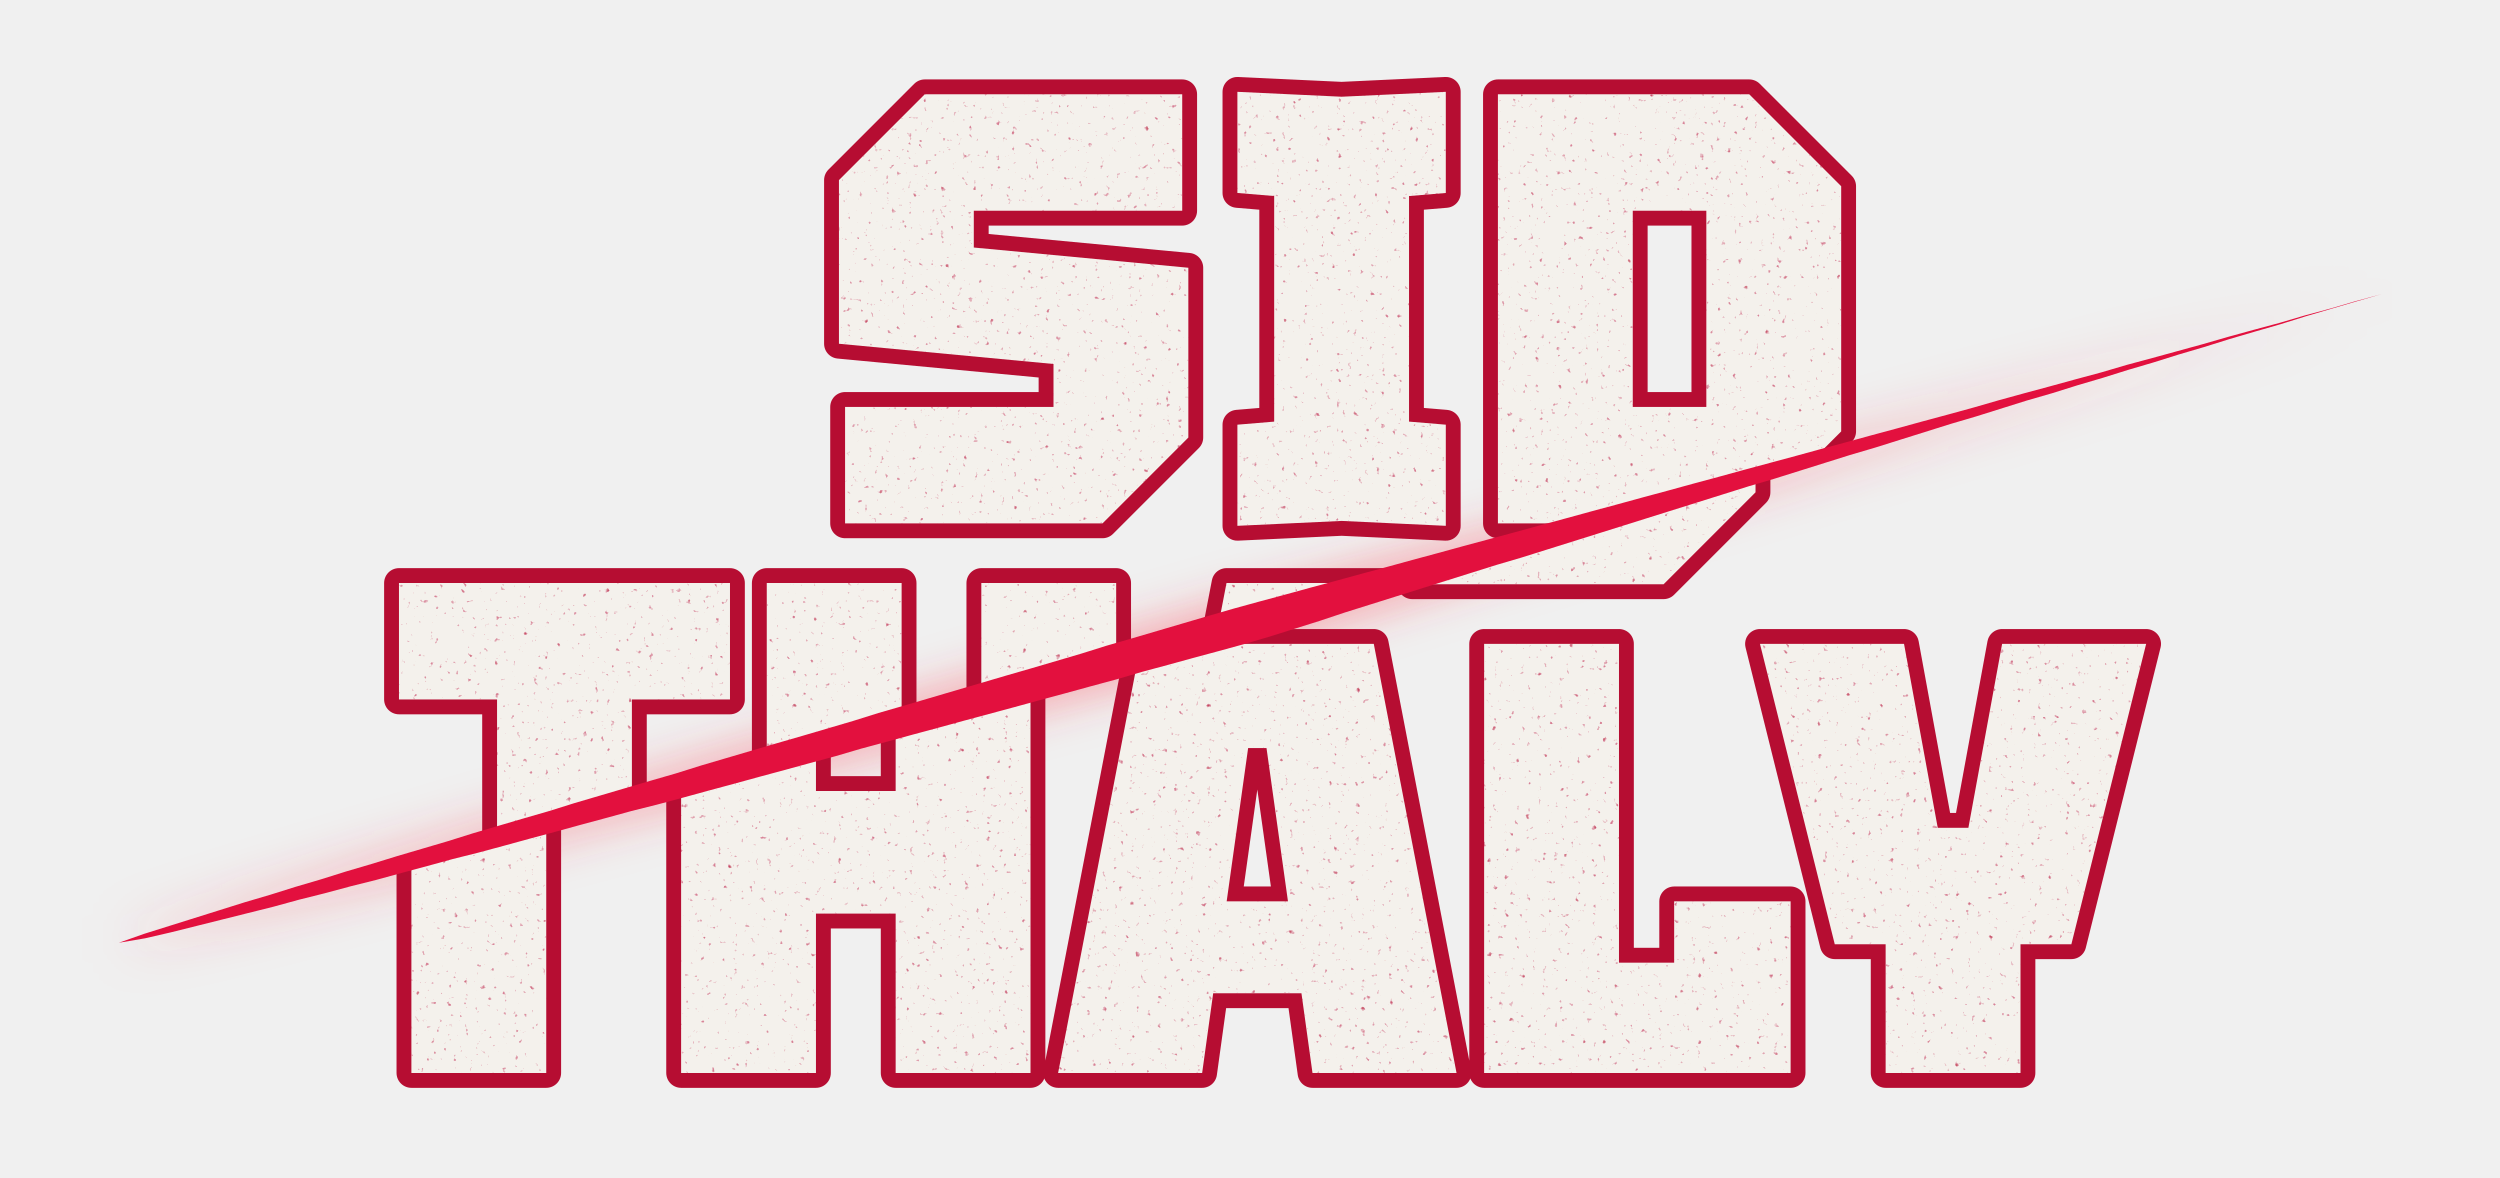
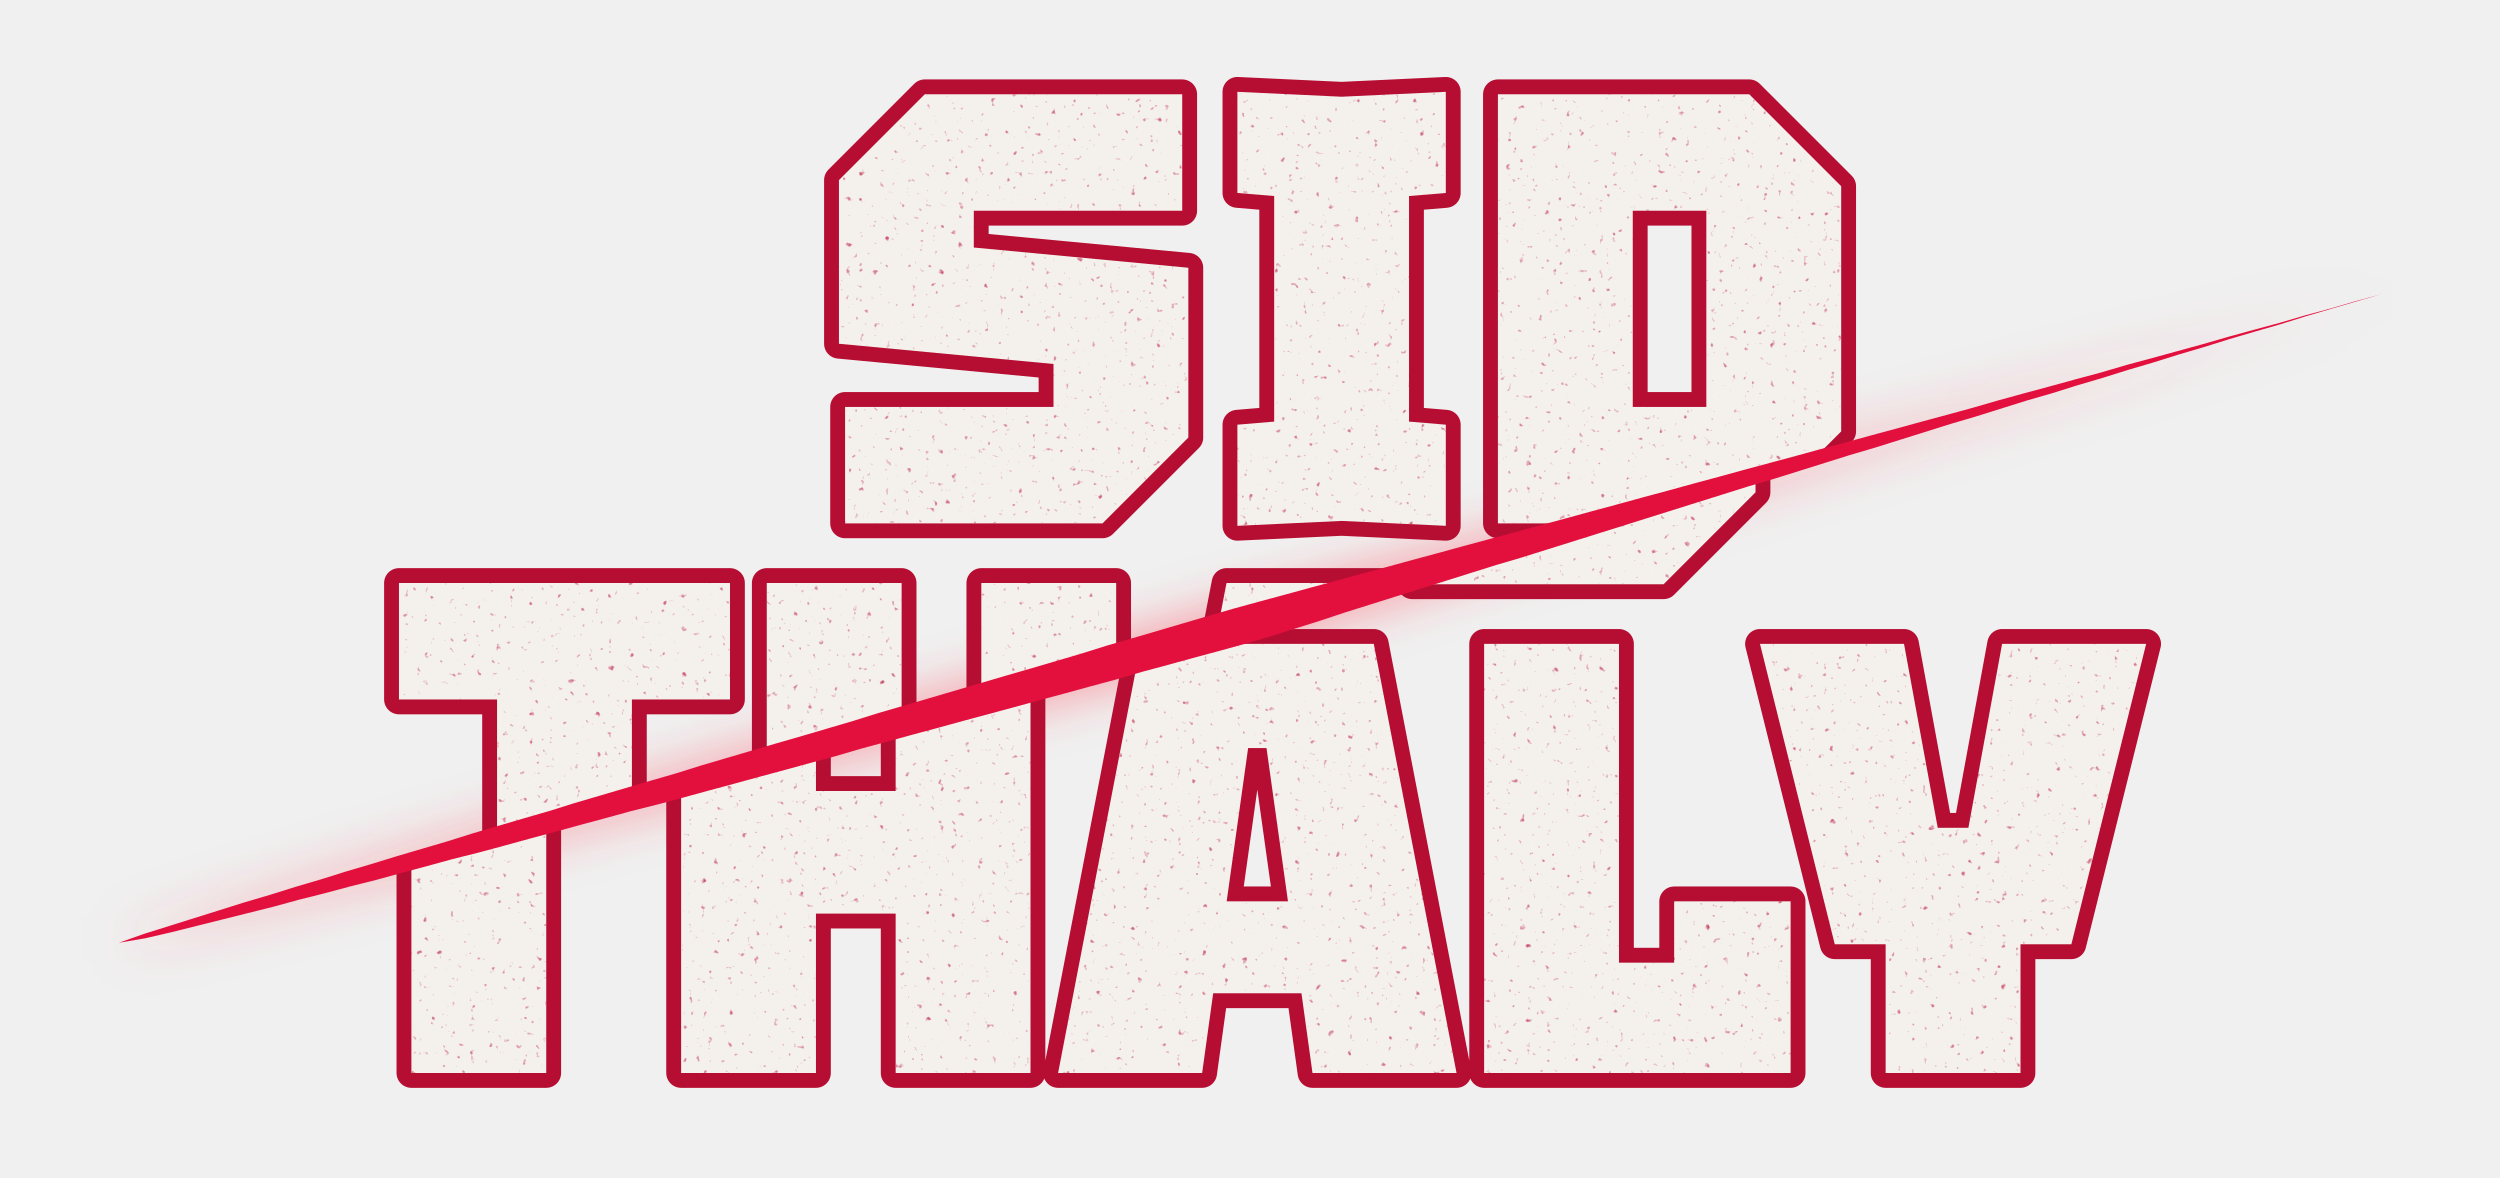
<svg xmlns="http://www.w3.org/2000/svg" viewBox="79.5 103.1 504.9 237.8" role="img" aria-label="Sid Thaly">
  <defs>
    <filter id="dta" x="-5%" y="-5%" width="110%" height="110%">
-       <feTurbulence type="fractalNoise" baseFrequency=".9" numOctaves="2" seed="3" result="n" />
+       <feTurbulence type="fractalNoise" baseFrequency="0.75" numOctaves="2" seed="3" result="n" />
      <feColorMatrix in="n" type="matrix" values="0 0 0 0 0  0 0 0 0 0  0 0 0 0 0  3.2 0 0 0 -2.236" result="m" />
      <feFlood flood-color="#B60D32" result="c" />
      <feComposite in="c" in2="m" operator="in" result="cd" />
      <feComposite in="cd" in2="SourceAlpha" operator="in" />
    </filter>
    <clipPath id="haa">
      <path d="M-761.6 541.6L1425.6 -85.6L1177.5 -950.7L-1009.7 -323.6Z" />
    </clipPath>
    <clipPath id="hba">
      <path d="M-761.6 541.6L1425.6 -85.6L1673.7 779.6L-513.5 1406.7Z" />
    </clipPath>
    <filter id="bga" x="-10%" y="-300%" width="120%" height="700%">
      <feGaussianBlur stdDeviation="5" />
    </filter>
  </defs>
  <path d="M103.5 293.5L108.8 292.6L114.0 291.4L119.2 290.1L124.4 288.8L129.6 287.5L134.8 286.2L139.9 284.8L145.1 283.5L150.3 282.1L155.5 280.8L160.6 279.4L165.8 278.0L170.9 276.6L176.1 275.3L181.3 273.9L186.4 272.5L191.6 271.1L196.7 269.7L201.9 268.3L207.0 266.9L212.2 265.6L217.4 264.2L222.5 262.8L227.7 261.4L232.8 260.0L238.0 258.6L243.1 257.2L248.3 255.8L253.4 254.3L258.6 252.9L263.7 251.5L268.9 250.1L274.0 248.7L279.2 247.3L284.4 245.9L289.5 244.5L294.7 243.1L299.8 241.7L305.0 240.3L310.1 238.8L315.3 237.4L320.4 236.0L325.6 234.6L330.7 233.2L335.8 231.7L340.9 230.1L346.0 228.5L351.1 226.8L356.2 225.2L361.3 223.6L366.4 222.0L371.5 220.4L376.6 218.8L381.7 217.2L386.8 215.7L391.9 214.1L397.0 212.5L402.1 210.9L407.2 209.3L412.3 207.7L417.4 206.1L422.5 204.5L427.6 202.9L432.7 201.3L437.8 199.8L442.9 198.2L448.0 196.6L453.1 195.0L458.2 193.5L463.3 191.9L468.4 190.3L473.5 188.7L478.6 187.2L483.7 185.6L488.8 184.0L494.0 182.5L499.1 180.9L504.2 179.4L509.3 177.8L514.4 176.3L519.5 174.7L524.6 173.2L529.7 171.6L534.8 170.1L540.0 168.6L545.1 167.0L550.2 165.5L555.3 164.0L560.5 162.5L560.5 162.5L555.3 163.9L550.2 165.4L545.0 166.8L539.9 168.3L534.7 169.7L529.6 171.1L524.4 172.6L519.3 174.0L514.2 175.4L509.0 176.8L503.9 178.3L498.7 179.7L493.6 181.1L488.4 182.5L483.3 183.9L478.1 185.4L473.0 186.8L467.8 188.2L462.7 189.6L457.5 191.0L452.4 192.4L447.2 193.8L442.1 195.2L436.9 196.6L431.7 198.0L426.6 199.4L421.4 200.8L416.3 202.2L411.1 203.6L406.0 205.0L400.8 206.4L395.7 207.8L390.5 209.2L385.4 210.6L380.2 212.0L375.0 213.4L369.9 214.8L364.7 216.2L359.6 217.6L354.4 219.0L349.3 220.4L344.1 221.8L339.0 223.2L333.8 224.6L328.7 226.0L323.5 227.5L318.4 229.0L313.3 230.5L308.2 232.0L303.0 233.5L297.9 235.1L292.8 236.6L287.7 238.1L282.5 239.6L277.4 241.1L272.3 242.6L267.2 244.1L262.1 245.6L256.9 247.1L251.8 248.7L246.7 250.2L241.6 251.7L236.4 253.2L231.3 254.7L226.2 256.2L221.1 257.7L216.0 259.3L210.8 260.8L205.7 262.3L200.6 263.8L195.5 265.3L190.4 266.9L185.2 268.4L180.1 269.9L175.0 271.4L169.9 273.0L164.8 274.5L159.7 276.0L154.5 277.6L149.4 279.1L144.3 280.7L139.2 282.2L134.1 283.8L129.0 285.3L123.9 286.9L118.8 288.5L113.7 290.1L108.6 291.7L103.5 293.5Z" fill="#FF2D43" opacity=".55" filter="url(#bga)" />
  <g clip-path="url(#hba)">
    <g transform="translate(0.8 2.9)">
      <path d="M232.071 218.2V194.678H274.163V186.012L230.833 181.927V148.872L248.165 131.54H300.161V155.062H258.069V162.49L301.399 166.575V200.868L284.067 218.2ZM311.303 218.695V198.268L318.731 197.649V152.091L311.303 151.472V131.045L332.349 132.035L353.395 131.045V151.472L345.967 152.091V197.649L353.395 198.268V218.695L332.349 217.705ZM391.154 194.678H406.01V155.062H391.154ZM363.918 218.2V131.54H414.676L433.246 150.11V199.63L414.676 218.2Z" stroke="#B60D32" stroke-width="6" stroke-linejoin="round" paint-order="stroke" fill="#F4F1EC" />
      <path d="M161.784 316.9V253.762H141.976V230.24H208.828V253.762H189.02V316.9ZM216.256 316.9V230.24H243.492V259.952H259.586V230.24H286.822V316.9H259.586V284.712H243.492V316.9ZM292.393 316.9 309.106 230.24H356.15L372.863 316.9H343.77L341.542 300.806H323.714L321.486 316.9ZM326.438 282.236H338.818L334.485 251.286H330.771ZM378.434 316.9V230.24H405.67V294.616H416.812V282.236H440.334V316.9ZM459.523 316.9V290.902H449.248L434.144 230.24H463.237L470.046 267.38H476.236L483.045 230.24H512.138L497.034 290.902H486.759V316.9Z" stroke="#B60D32" stroke-width="6" stroke-linejoin="round" paint-order="stroke" fill="#F4F1EC" />
      <g filter="url(#dta)">
        <path d="M232.071 218.2V194.678H274.163V186.012L230.833 181.927V148.872L248.165 131.54H300.161V155.062H258.069V162.49L301.399 166.575V200.868L284.067 218.2ZM311.303 218.695V198.268L318.731 197.649V152.091L311.303 151.472V131.045L332.349 132.035L353.395 131.045V151.472L345.967 152.091V197.649L353.395 198.268V218.695L332.349 217.705ZM391.154 194.678H406.01V155.062H391.154ZM363.918 218.2V131.54H414.676L433.246 150.11V199.63L414.676 218.2Z" fill="#fff" />
        <path d="M161.784 316.9V253.762H141.976V230.24H208.828V253.762H189.02V316.9ZM216.256 316.9V230.24H243.492V259.952H259.586V230.24H286.822V316.9H259.586V284.712H243.492V316.9ZM292.393 316.9 309.106 230.24H356.15L372.863 316.9H343.77L341.542 300.806H323.714L321.486 316.9ZM326.438 282.236H338.818L334.485 251.286H330.771ZM378.434 316.9V230.24H405.67V294.616H416.812V282.236H440.334V316.9ZM459.523 316.9V290.902H449.248L434.144 230.24H463.237L470.046 267.38H476.236L483.045 230.24H512.138L497.034 290.902H486.759V316.9Z" fill="#fff" />
      </g>
    </g>
  </g>
  <g clip-path="url(#haa)">
    <g transform="translate(18.1 -9.4)">
      <path d="M232.071 218.2V194.678H274.163V186.012L230.833 181.927V148.872L248.165 131.54H300.161V155.062H258.069V162.49L301.399 166.575V200.868L284.067 218.2ZM311.303 218.695V198.268L318.731 197.649V152.091L311.303 151.472V131.045L332.349 132.035L353.395 131.045V151.472L345.967 152.091V197.649L353.395 198.268V218.695L332.349 217.705ZM391.154 194.678H406.01V155.062H391.154ZM363.918 218.2V131.54H414.676L433.246 150.11V199.63L414.676 218.2Z" stroke="#B60D32" stroke-width="6" stroke-linejoin="round" paint-order="stroke" fill="#F4F1EC" />
      <path d="M161.784 316.9V253.762H141.976V230.24H208.828V253.762H189.02V316.9ZM216.256 316.9V230.24H243.492V259.952H259.586V230.24H286.822V316.9H259.586V284.712H243.492V316.9ZM292.393 316.9 309.106 230.24H356.15L372.863 316.9H343.77L341.542 300.806H323.714L321.486 316.9ZM326.438 282.236H338.818L334.485 251.286H330.771ZM378.434 316.9V230.24H405.67V294.616H416.812V282.236H440.334V316.9ZM459.523 316.9V290.902H449.248L434.144 230.24H463.237L470.046 267.38H476.236L483.045 230.24H512.138L497.034 290.902H486.759V316.9Z" stroke="#B60D32" stroke-width="6" stroke-linejoin="round" paint-order="stroke" fill="#F4F1EC" />
      <g filter="url(#dta)">
        <path d="M232.071 218.2V194.678H274.163V186.012L230.833 181.927V148.872L248.165 131.54H300.161V155.062H258.069V162.49L301.399 166.575V200.868L284.067 218.2ZM311.303 218.695V198.268L318.731 197.649V152.091L311.303 151.472V131.045L332.349 132.035L353.395 131.045V151.472L345.967 152.091V197.649L353.395 198.268V218.695L332.349 217.705ZM391.154 194.678H406.01V155.062H391.154ZM363.918 218.2V131.54H414.676L433.246 150.11V199.63L414.676 218.2Z" fill="#fff" />
        <path d="M161.784 316.9V253.762H141.976V230.24H208.828V253.762H189.02V316.9ZM216.256 316.9V230.24H243.492V259.952H259.586V230.24H286.822V316.9H259.586V284.712H243.492V316.9ZM292.393 316.9 309.106 230.24H356.15L372.863 316.9H343.77L341.542 300.806H323.714L321.486 316.9ZM326.438 282.236H338.818L334.485 251.286H330.771ZM378.434 316.9V230.24H405.67V294.616H416.812V282.236H440.334V316.9ZM459.523 316.9V290.902H449.248L434.144 230.24H463.237L470.046 267.38H476.236L483.045 230.24H512.138L497.034 290.902H486.759V316.9Z" fill="#fff" />
      </g>
    </g>
  </g>
  <path d="M103.5 293.5L108.8 292.6L114.0 291.4L119.2 290.1L124.4 288.8L129.6 287.5L134.8 286.2L139.9 284.8L145.1 283.5L150.3 282.1L155.5 280.8L160.6 279.4L165.8 278.0L170.9 276.6L176.1 275.3L181.3 273.9L186.4 272.5L191.6 271.1L196.7 269.7L201.9 268.3L207.0 266.9L212.2 265.6L217.4 264.2L222.5 262.8L227.7 261.4L232.8 260.0L238.0 258.6L243.1 257.2L248.3 255.8L253.4 254.3L258.6 252.9L263.7 251.5L268.9 250.1L274.0 248.7L279.2 247.3L284.4 245.9L289.5 244.5L294.7 243.1L299.8 241.7L305.0 240.3L310.1 238.8L315.3 237.4L320.4 236.0L325.6 234.6L330.7 233.2L335.8 231.7L340.9 230.1L346.0 228.5L351.1 226.8L356.2 225.2L361.3 223.6L366.4 222.0L371.5 220.4L376.6 218.8L381.7 217.2L386.8 215.7L391.9 214.1L397.0 212.5L402.1 210.9L407.2 209.3L412.3 207.7L417.4 206.1L422.5 204.5L427.6 202.9L432.7 201.3L437.8 199.8L442.9 198.2L448.0 196.6L453.1 195.0L458.2 193.5L463.3 191.9L468.4 190.3L473.5 188.7L478.6 187.2L483.7 185.6L488.8 184.0L494.0 182.5L499.1 180.9L504.2 179.4L509.3 177.8L514.4 176.3L519.5 174.7L524.6 173.2L529.7 171.6L534.8 170.1L540.0 168.6L545.1 167.0L550.2 165.5L555.3 164.0L560.5 162.5L560.5 162.5L555.3 163.9L550.2 165.4L545.0 166.8L539.9 168.3L534.7 169.7L529.6 171.1L524.4 172.6L519.3 174.0L514.2 175.4L509.0 176.8L503.9 178.3L498.7 179.7L493.6 181.1L488.4 182.5L483.3 183.9L478.1 185.4L473.0 186.8L467.8 188.2L462.7 189.6L457.5 191.0L452.4 192.4L447.2 193.8L442.1 195.2L436.9 196.6L431.7 198.0L426.6 199.4L421.4 200.8L416.3 202.2L411.1 203.6L406.0 205.0L400.8 206.4L395.7 207.8L390.5 209.2L385.4 210.6L380.2 212.0L375.0 213.4L369.9 214.8L364.7 216.2L359.6 217.6L354.4 219.0L349.3 220.4L344.1 221.8L339.0 223.2L333.8 224.6L328.7 226.0L323.5 227.5L318.4 229.0L313.3 230.5L308.2 232.0L303.0 233.5L297.9 235.1L292.8 236.6L287.7 238.1L282.5 239.6L277.4 241.1L272.3 242.6L267.2 244.1L262.1 245.6L256.9 247.1L251.8 248.7L246.7 250.2L241.6 251.7L236.4 253.2L231.3 254.7L226.2 256.2L221.1 257.7L216.0 259.3L210.8 260.8L205.7 262.3L200.6 263.8L195.5 265.3L190.4 266.9L185.2 268.4L180.1 269.9L175.0 271.4L169.9 273.0L164.8 274.5L159.7 276.0L154.5 277.6L149.4 279.1L144.3 280.7L139.2 282.2L134.1 283.8L129.0 285.3L123.9 286.9L118.8 288.5L113.7 290.1L108.6 291.7L103.5 293.5Z" fill="#E3103E" />
</svg>
